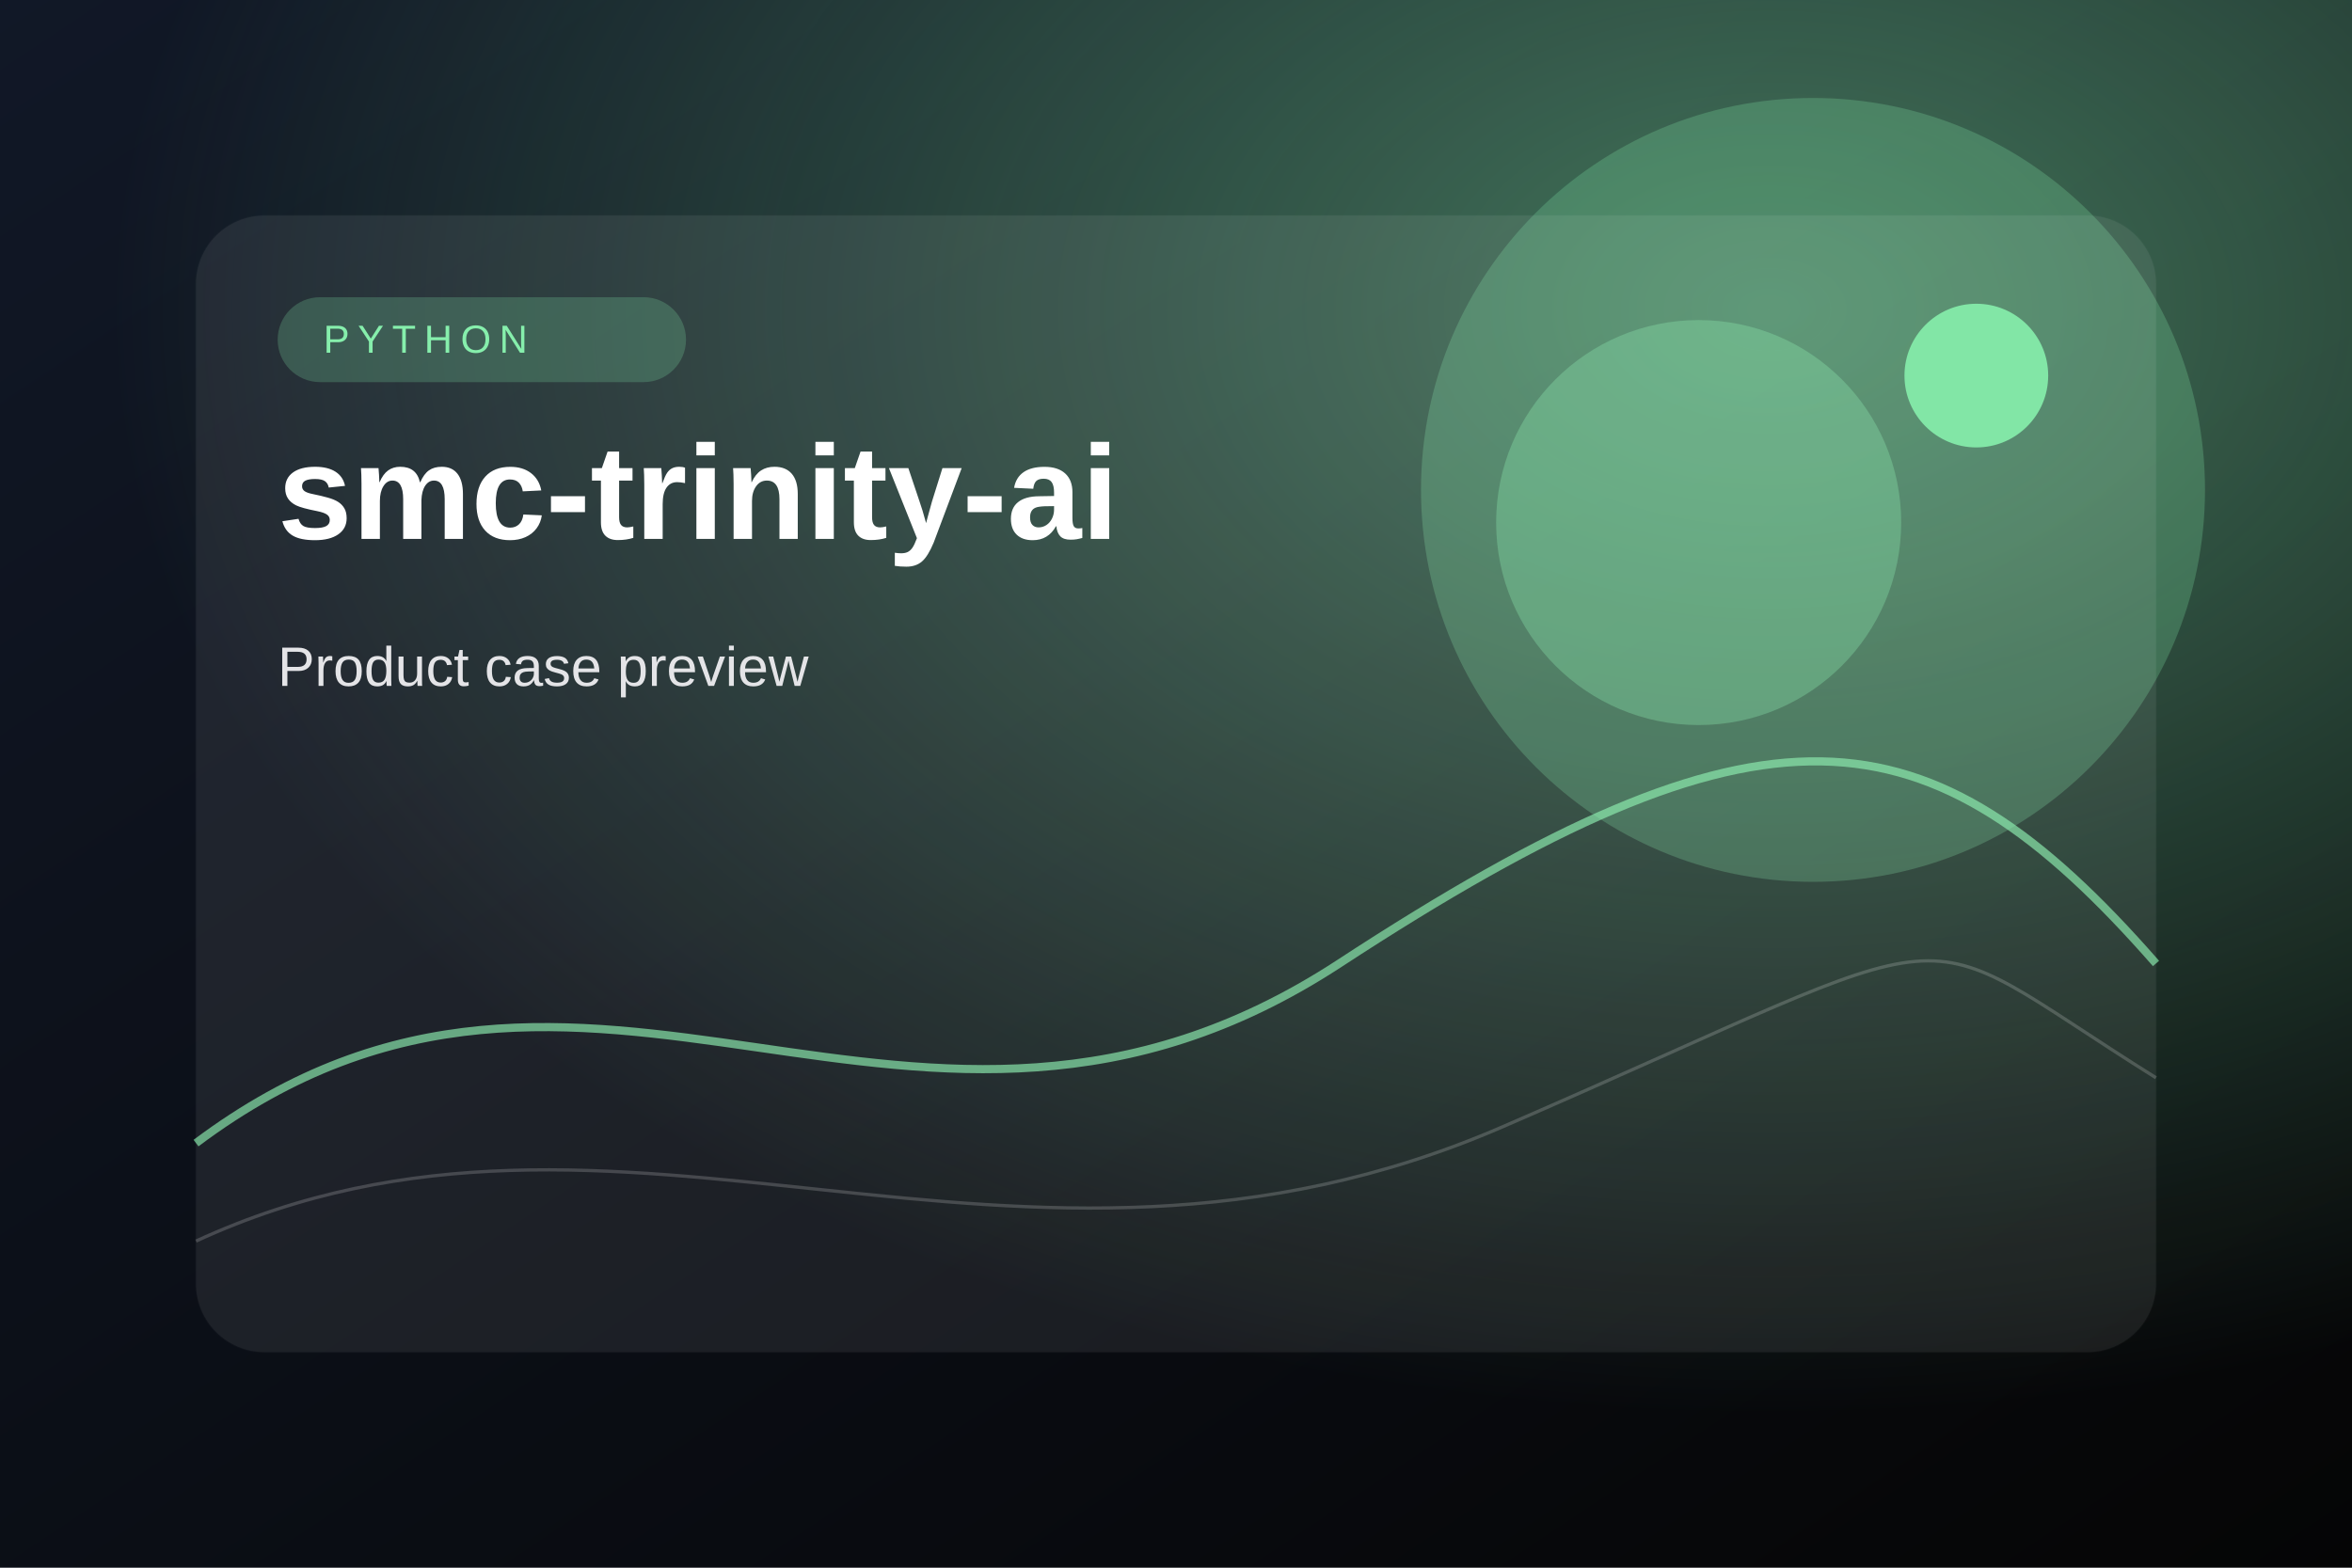
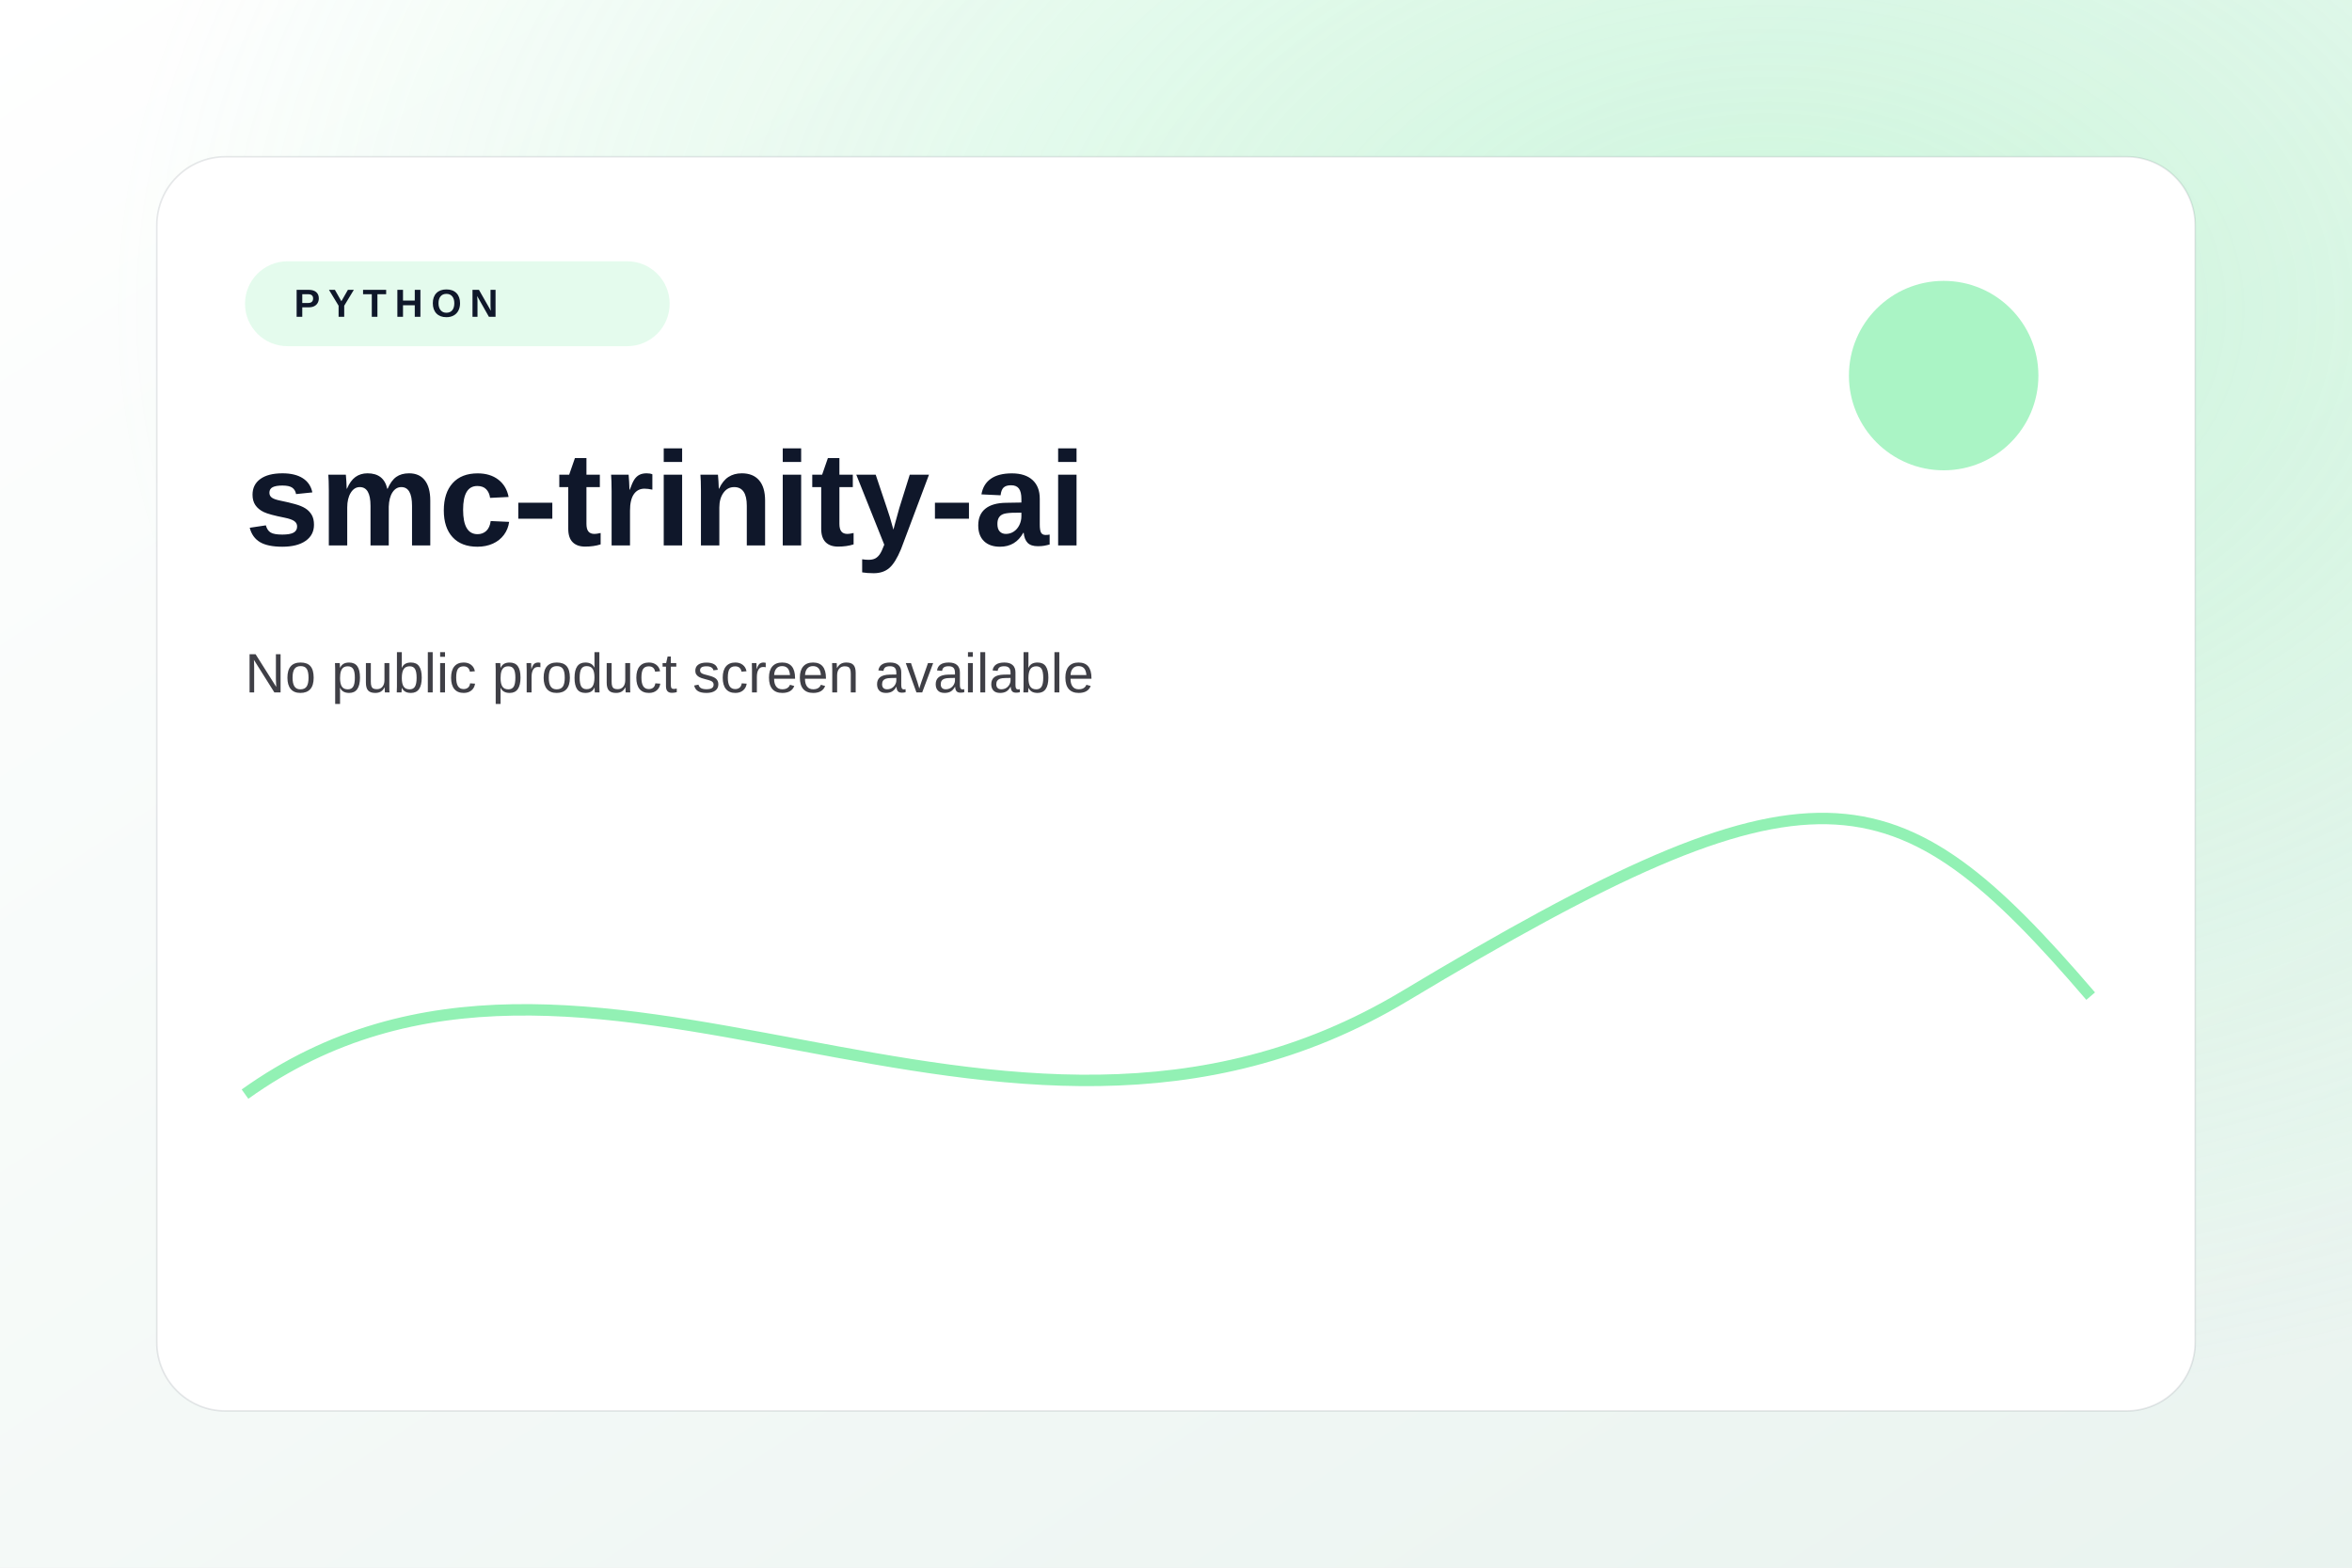
<svg xmlns="http://www.w3.org/2000/svg" width="1440" height="960" viewBox="0 0 1440 960">
  <defs>
    <linearGradient id="g" x1="0" x2="1" y1="0" y2="1">
-       <stop offset="0" stop-color="#111827" />
-       <stop offset="1" stop-color="#050505" />
+       <stop offset="0" stop-color="#ffffff" />
+       <stop offset="1" stop-color="#e9f3ef" />
    </linearGradient>
    <radialGradient id="r" cx="75%" cy="20%" r="70%">
-       <stop offset="0" stop-color="#86efac" stop-opacity=".45" />
+       <stop offset="0" stop-color="#86efac" stop-opacity=".36" />
      <stop offset="1" stop-color="#86efac" stop-opacity="0" />
    </radialGradient>
  </defs>
  <rect width="1440" height="960" fill="url(#g)" />
  <rect width="1440" height="960" fill="url(#r)" />
-   <circle cx="1110" cy="300" r="240" fill="#86efac" opacity=".24" />
-   <circle cx="1040" cy="320" r="124" fill="#86efac" opacity=".32" />
-   <path d="M120 700 C 360 520, 560 760, 820 590 S 1180 430, 1320 590" fill="none" stroke="#86efac" stroke-width="5" opacity=".65" />
-   <path d="M120 760 C 380 640, 620 820, 920 690 S 1160 560, 1320 660" fill="none" stroke="#ffffff" stroke-width="2" opacity=".18" />
-   <rect x="120" y="132" width="1200" height="696" rx="42" fill="#ffffff" opacity=".075" stroke="#ffffff" stroke-opacity=".2" />
-   <rect x="170" y="182" width="250" height="52" rx="26" fill="#86efac" opacity=".22" />
-   <text x="198" y="216" fill="#86efac" font-family="Arial, sans-serif" font-size="24" letter-spacing="5">PYTHON</text>
-   <text x="170" y="330" fill="#fff" font-family="Arial, sans-serif" font-size="82" font-weight="700">smc-trinity-ai</text>
-   <text x="170" y="420" fill="#e4e4e7" font-family="Arial, sans-serif" font-size="34">Product case preview</text>
-   <circle cx="1210" cy="230" r="44" fill="#86efac" opacity=".9" />
+   <rect x="96" y="96" width="1248" height="768" rx="42" fill="#ffffff" stroke="#0f172a" stroke-opacity=".10" />
+   <rect x="150" y="160" width="260" height="52" rx="26" fill="#86efac" opacity=".22" />
+   <text x="180" y="194" fill="#0f172a" font-family="Arial, sans-serif" font-size="24" font-weight="700" letter-spacing="5">PYTHON</text>
+   <text x="150" y="334" fill="#0f172a" font-family="Arial, sans-serif" font-size="82" font-weight="700">smc-trinity-ai</text>
+   <text x="150" y="424" fill="#3f3f46" font-family="Arial, sans-serif" font-size="34">No public product screen available</text>
+   <path d="M150 670 C 360 520, 610 760, 860 610 S 1160 470, 1280 610" fill="none" stroke="#86efac" stroke-width="7" opacity=".9" />
+   <circle cx="1190" cy="230" r="58" fill="#86efac" opacity=".7" />
</svg>
